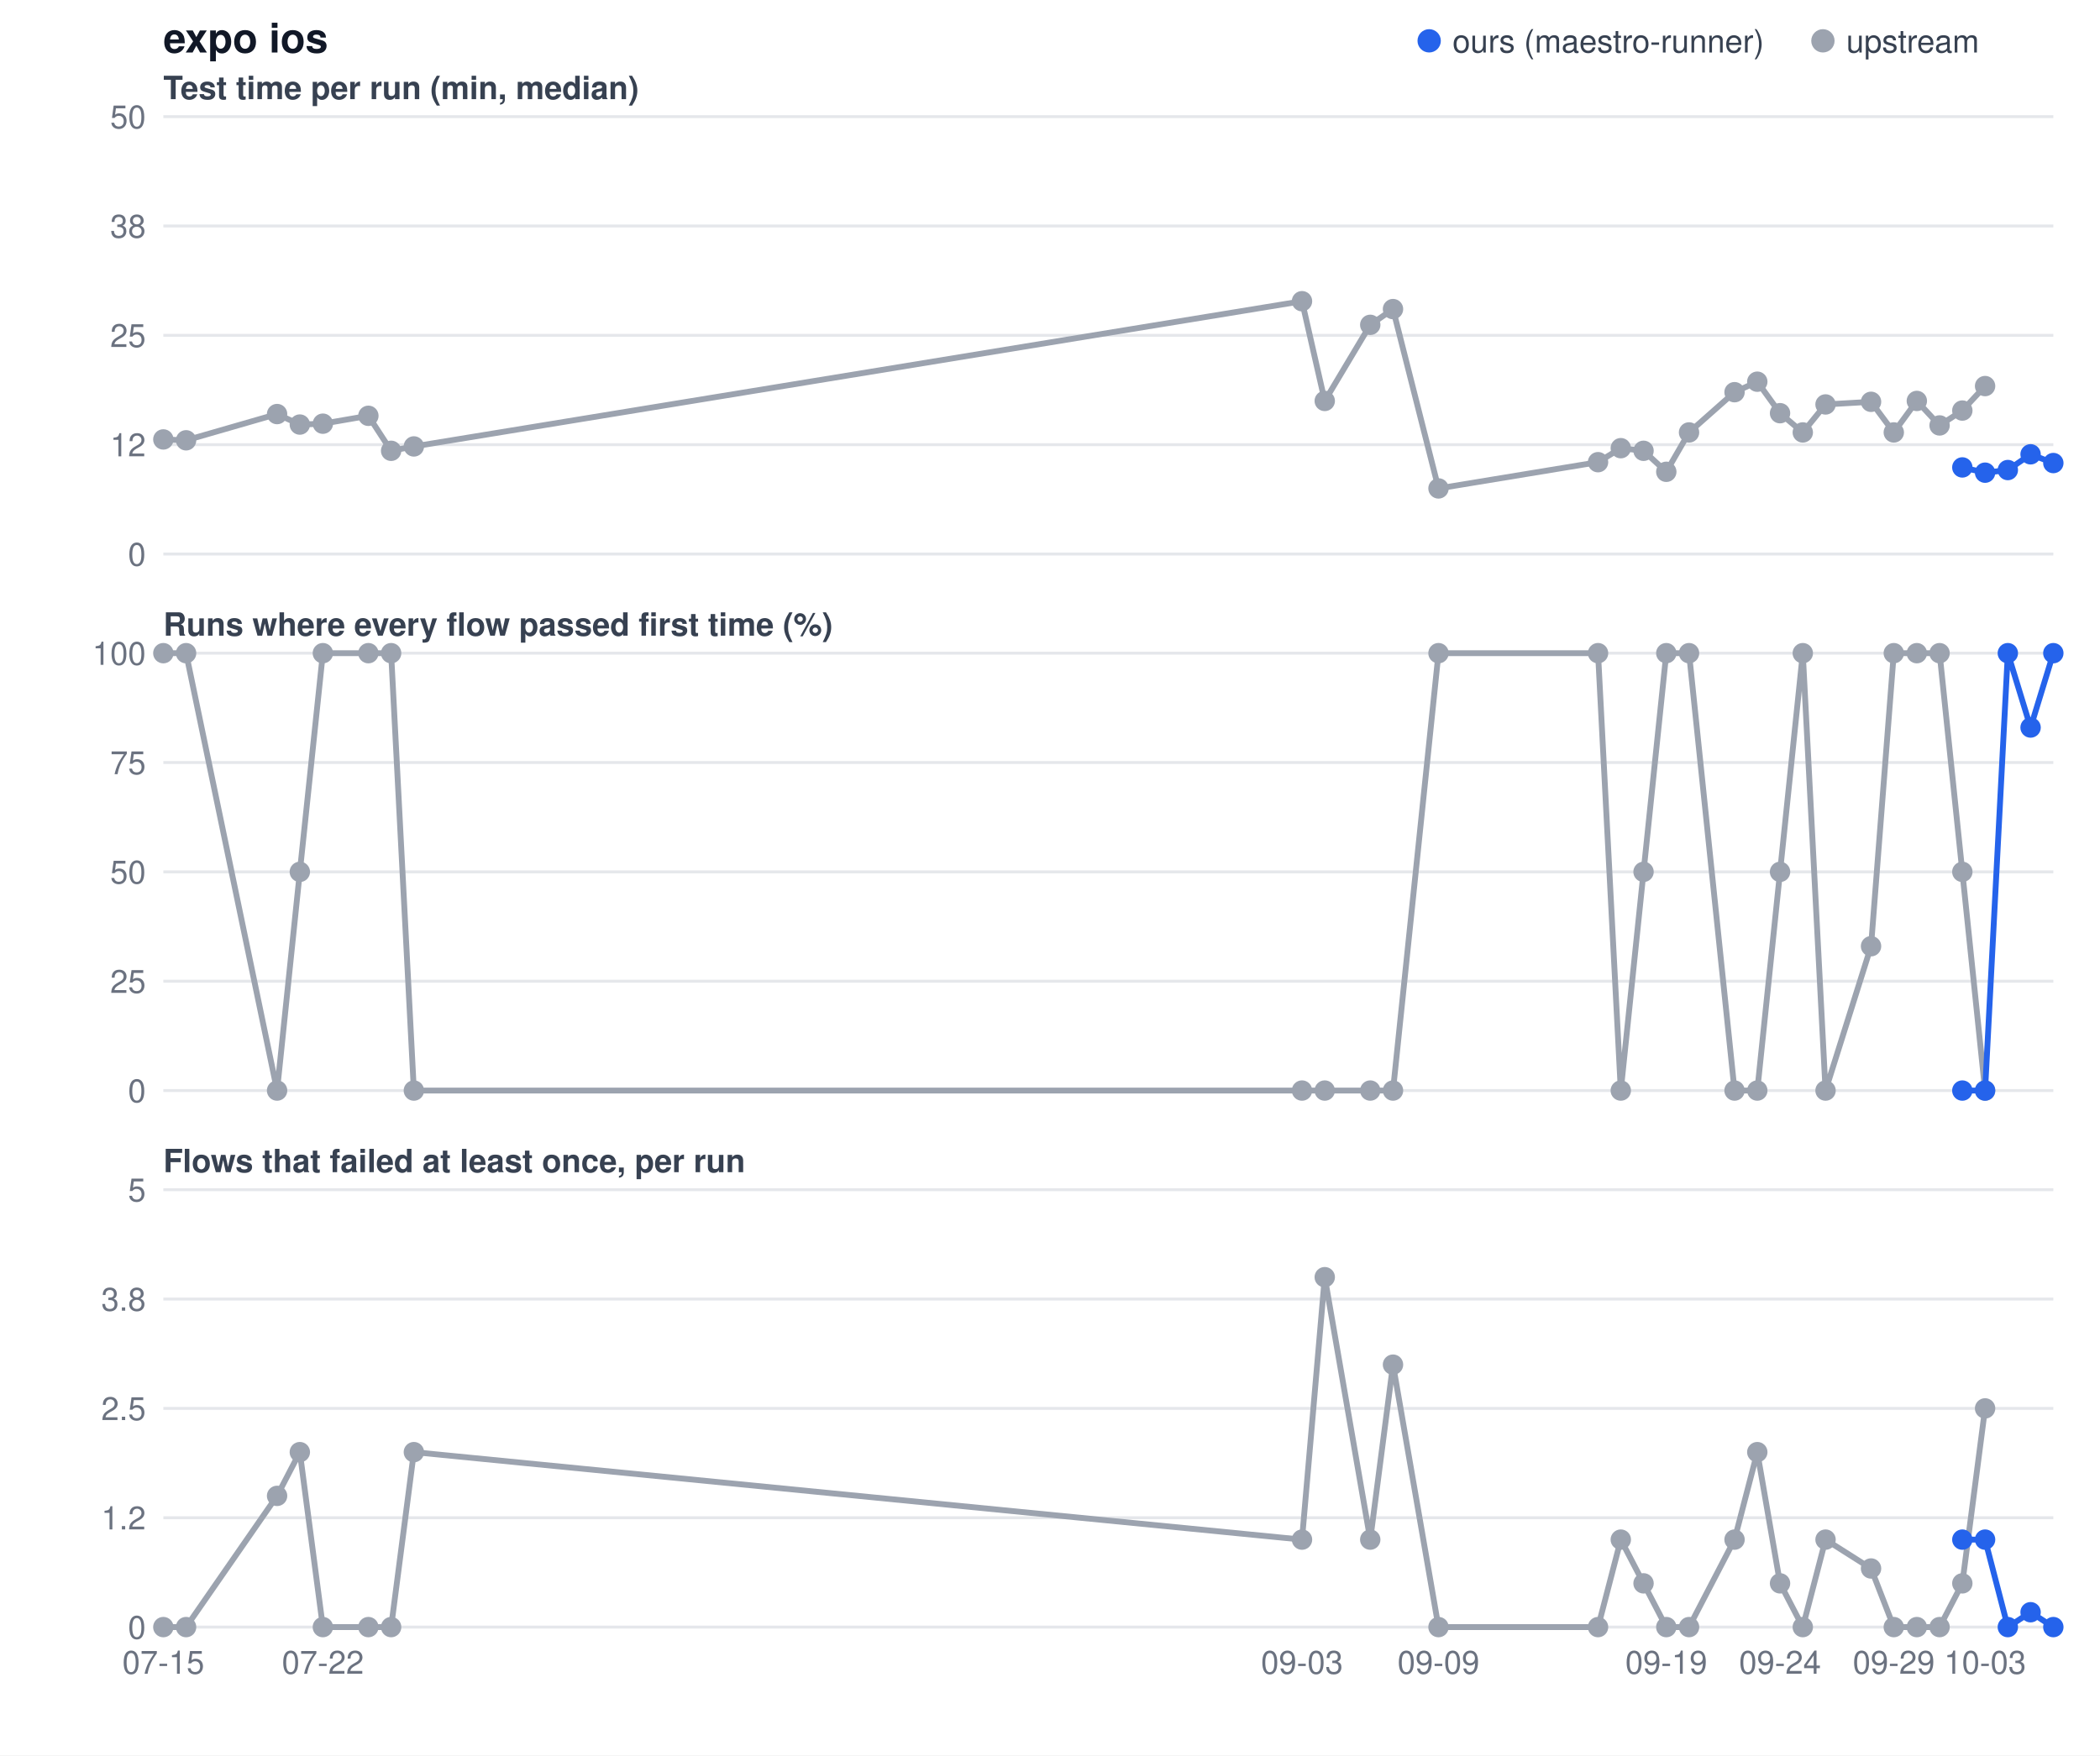
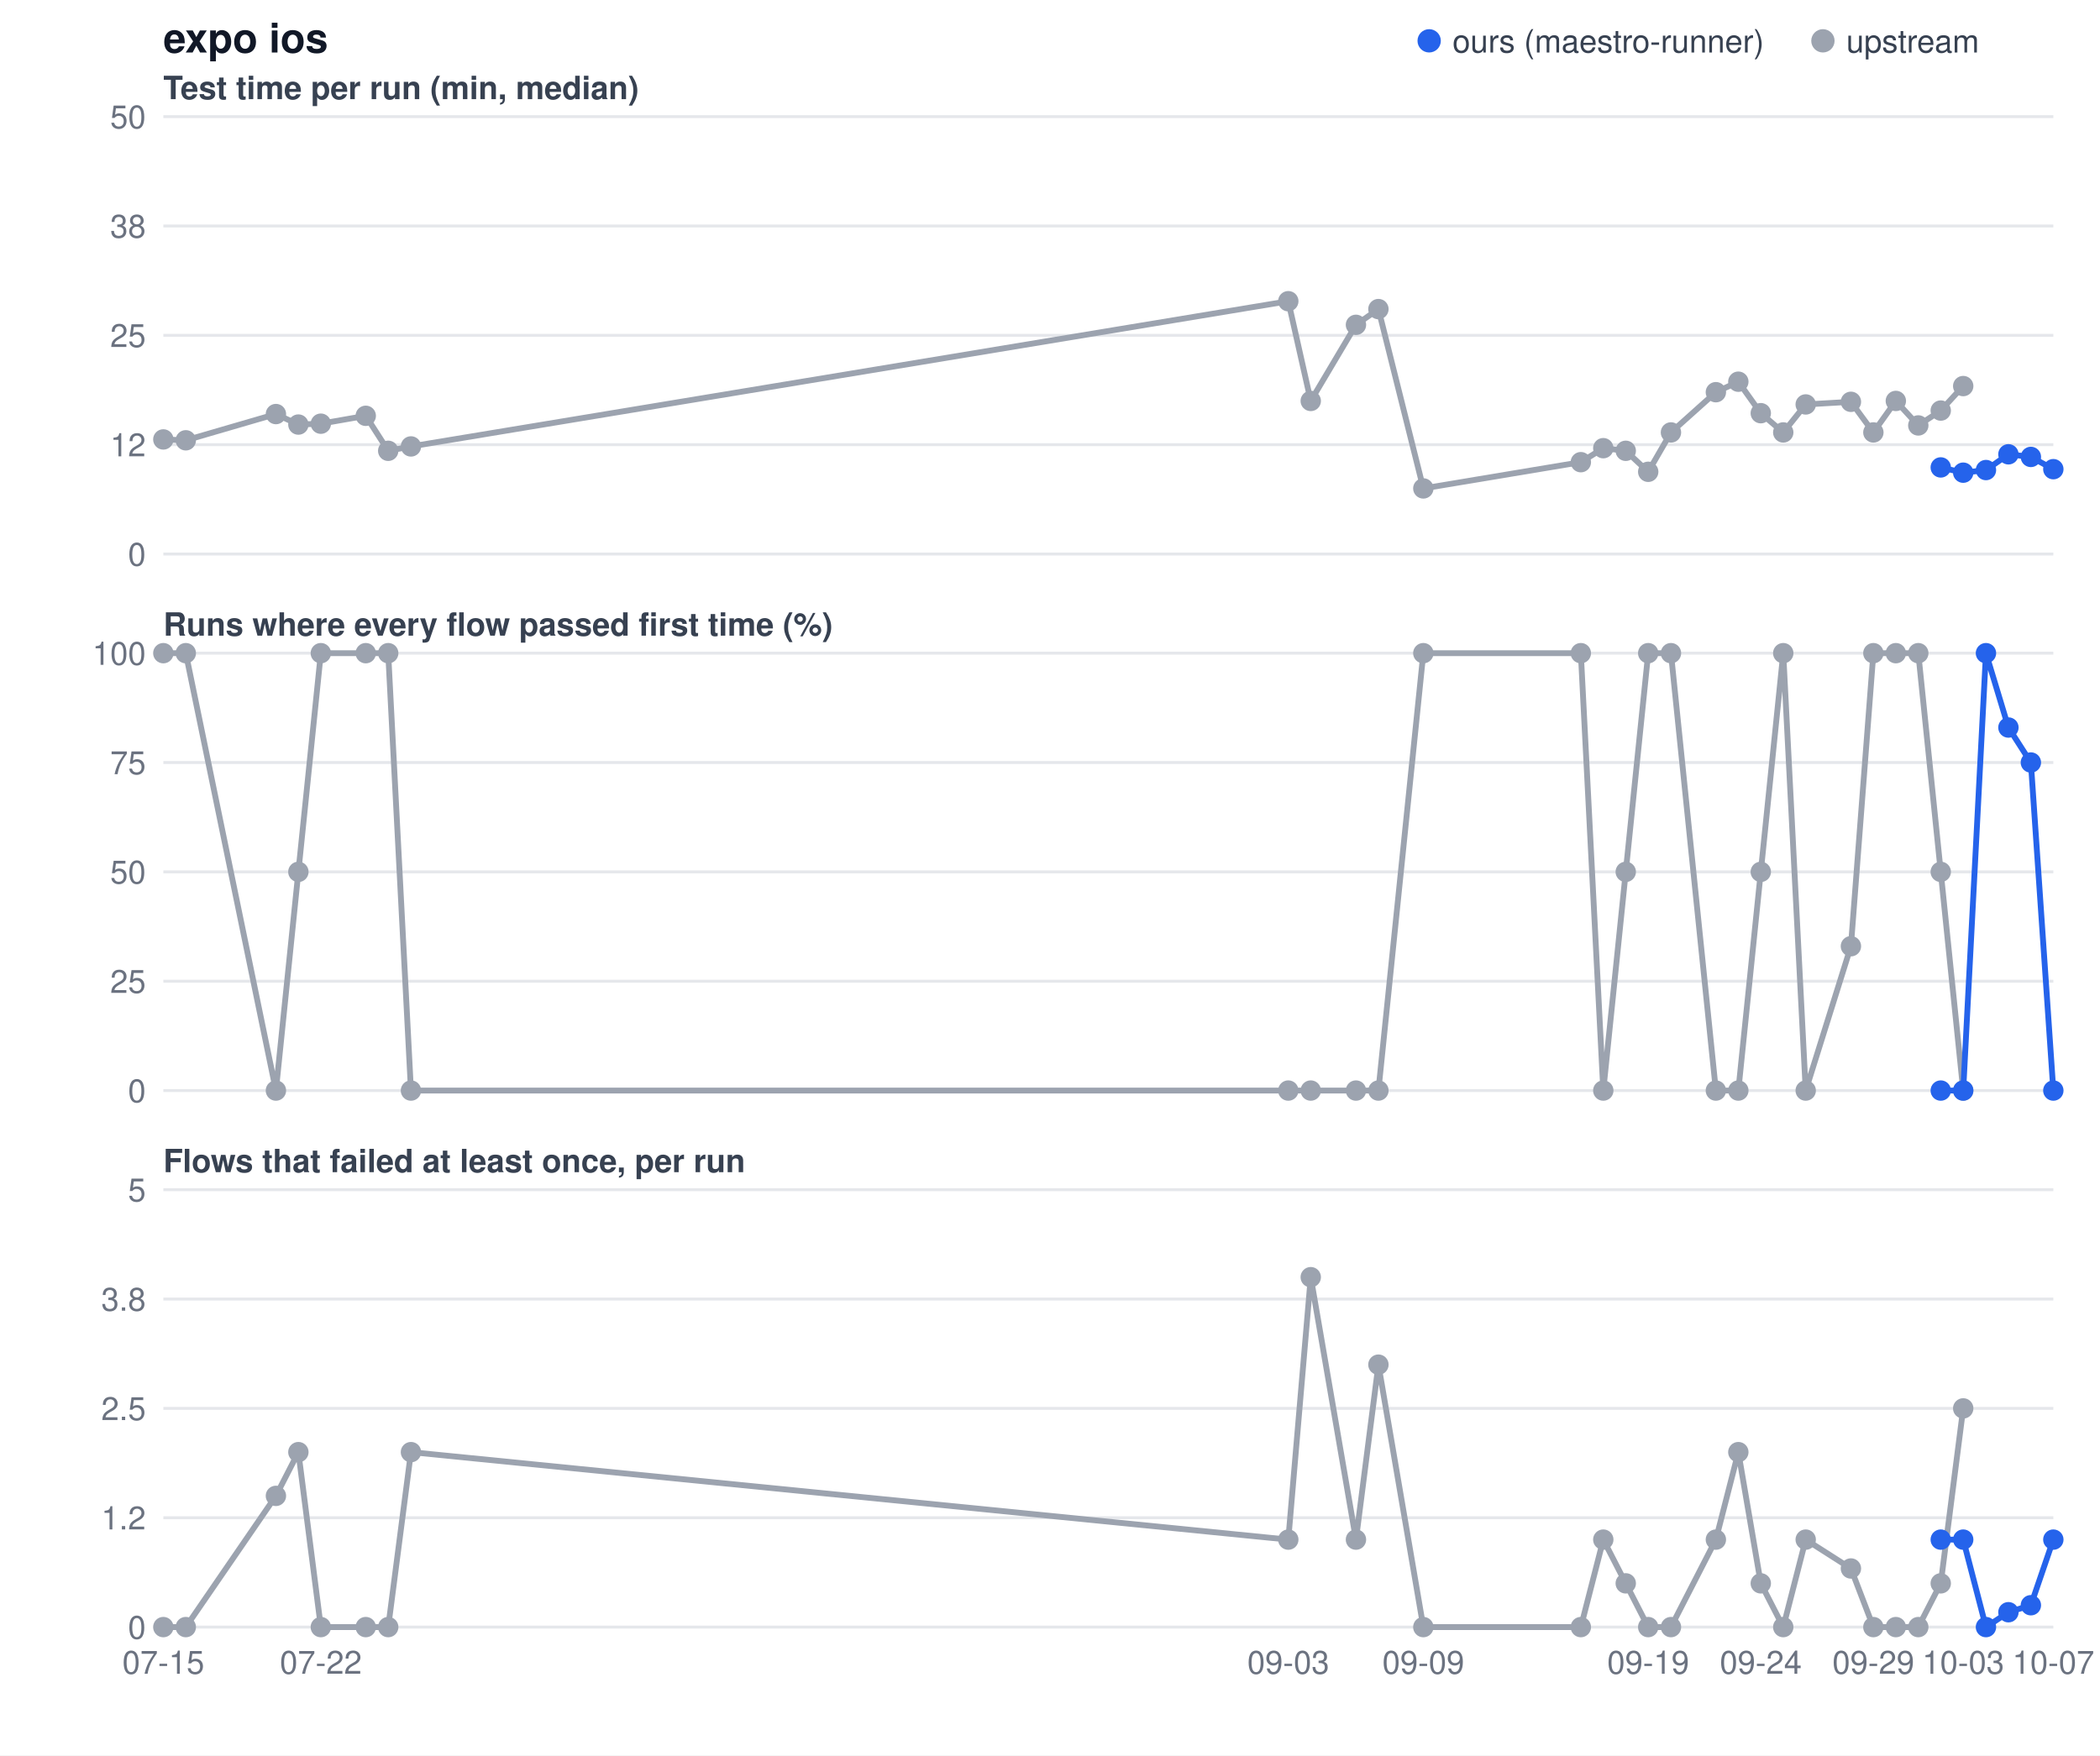
<svg xmlns="http://www.w3.org/2000/svg" width="720" height="602" font-family="-apple-system,Segoe UI,Helvetica,Arial,sans-serif" font-size="11">
  <rect width="100%" height="100%" fill="#ffffff" />
  <text x="56" y="18" font-size="14" font-weight="600" fill="#111827">expo ios</text>
  <circle cx="490" cy="14" r="4" fill="#2563eb" />
  <text x="498" y="18" fill="#374151">ours (maestro-runner)</text>
  <circle cx="625" cy="14" r="4" fill="#9ca3af" />
  <text x="633" y="18" fill="#374151">upstream</text>
  <text x="56" y="34" fill="#374151" font-weight="600">Test time per run (min, median)</text>
  <line x1="56" x2="704" y1="190.0" y2="190.0" stroke="#e5e7eb" />
  <text x="50" y="194.0" text-anchor="end" fill="#6b7280">0</text>
  <line x1="56" x2="704" y1="152.5" y2="152.5" stroke="#e5e7eb" />
  <text x="50" y="156.5" text-anchor="end" fill="#6b7280">12</text>
  <line x1="56" x2="704" y1="115.0" y2="115.0" stroke="#e5e7eb" />
  <text x="50" y="119.0" text-anchor="end" fill="#6b7280">25</text>
  <line x1="56" x2="704" y1="77.5" y2="77.5" stroke="#e5e7eb" />
  <text x="50" y="81.5" text-anchor="end" fill="#6b7280">38</text>
  <line x1="56" x2="704" y1="40.0" y2="40.0" stroke="#e5e7eb" />
  <text x="50" y="44.0" text-anchor="end" fill="#6b7280">50</text>
-   <polyline fill="none" stroke="#9ca3af" stroke-width="2" points="56.0,150.7 63.8,151.0 95.0,142.0 102.8,145.6 110.7,145.3 126.3,142.6 134.1,154.6 141.9,153.1 446.4,103.3 454.2,137.5 469.8,111.4 477.6,106.0 493.2,167.5 547.9,158.5 555.7,153.7 563.5,154.6 571.3,161.8 579.1,148.3 594.7,134.5 602.5,130.9 610.3,141.7 618.1,148.3 625.9,138.7 641.5,137.8 649.3,148.3 657.2,137.5 665.0,145.9 672.8,140.8 680.6,132.4" />
+   <polyline fill="none" stroke="#9ca3af" stroke-width="2" points="56.0,150.7 63.7,151.0 94.6,142.0 102.3,145.6 110.0,145.3 125.4,142.6 133.1,154.6 140.9,153.1 441.7,103.3 449.4,137.5 464.9,111.4 472.6,106.0 488.0,167.5 542.0,158.5 549.7,153.7 557.4,154.6 565.1,161.8 572.9,148.3 588.3,134.5 596.0,130.9 603.7,141.7 611.4,148.3 619.1,138.7 634.6,137.8 642.3,148.3 650.0,137.5 657.7,145.9 665.4,140.8 673.1,132.4" />
  <circle cx="56.0" cy="150.7" r="3.5" fill="#9ca3af" />
-   <circle cx="63.8" cy="151.0" r="3.5" fill="#9ca3af" />
-   <circle cx="95.0" cy="142.0" r="3.5" fill="#9ca3af" />
-   <circle cx="102.8" cy="145.6" r="3.5" fill="#9ca3af" />
-   <circle cx="110.7" cy="145.3" r="3.5" fill="#9ca3af" />
-   <circle cx="126.3" cy="142.6" r="3.5" fill="#9ca3af" />
-   <circle cx="134.1" cy="154.6" r="3.5" fill="#9ca3af" />
-   <circle cx="141.9" cy="153.1" r="3.5" fill="#9ca3af" />
-   <circle cx="446.4" cy="103.3" r="3.5" fill="#9ca3af" />
-   <circle cx="454.2" cy="137.5" r="3.5" fill="#9ca3af" />
-   <circle cx="469.8" cy="111.4" r="3.5" fill="#9ca3af" />
-   <circle cx="477.6" cy="106.0" r="3.5" fill="#9ca3af" />
-   <circle cx="493.2" cy="167.5" r="3.5" fill="#9ca3af" />
-   <circle cx="547.9" cy="158.5" r="3.5" fill="#9ca3af" />
-   <circle cx="555.7" cy="153.7" r="3.5" fill="#9ca3af" />
-   <circle cx="563.5" cy="154.6" r="3.5" fill="#9ca3af" />
-   <circle cx="571.3" cy="161.8" r="3.5" fill="#9ca3af" />
-   <circle cx="579.1" cy="148.3" r="3.5" fill="#9ca3af" />
-   <circle cx="594.7" cy="134.5" r="3.5" fill="#9ca3af" />
-   <circle cx="602.5" cy="130.9" r="3.5" fill="#9ca3af" />
-   <circle cx="610.3" cy="141.7" r="3.5" fill="#9ca3af" />
-   <circle cx="618.1" cy="148.3" r="3.5" fill="#9ca3af" />
-   <circle cx="625.9" cy="138.7" r="3.5" fill="#9ca3af" />
-   <circle cx="641.5" cy="137.8" r="3.5" fill="#9ca3af" />
-   <circle cx="649.3" cy="148.3" r="3.5" fill="#9ca3af" />
-   <circle cx="657.2" cy="137.5" r="3.5" fill="#9ca3af" />
-   <circle cx="665.0" cy="145.9" r="3.5" fill="#9ca3af" />
-   <circle cx="672.8" cy="140.8" r="3.5" fill="#9ca3af" />
-   <circle cx="680.6" cy="132.4" r="3.5" fill="#9ca3af" />
-   <polyline fill="none" stroke="#2563eb" stroke-width="2" points="672.8,160.3 680.6,162.1 688.4,161.2 696.2,155.8 704.0,158.8" />
-   <circle cx="672.8" cy="160.3" r="3.5" fill="#2563eb" />
-   <circle cx="680.6" cy="162.1" r="3.5" fill="#2563eb" />
-   <circle cx="688.4" cy="161.2" r="3.5" fill="#2563eb" />
-   <circle cx="696.2" cy="155.8" r="3.5" fill="#2563eb" />
-   <circle cx="704.0" cy="158.8" r="3.5" fill="#2563eb" />
+   <circle cx="63.7" cy="151.0" r="3.5" fill="#9ca3af" />
+   <circle cx="94.6" cy="142.0" r="3.5" fill="#9ca3af" />
+   <circle cx="102.3" cy="145.6" r="3.5" fill="#9ca3af" />
+   <circle cx="110.0" cy="145.3" r="3.5" fill="#9ca3af" />
+   <circle cx="125.4" cy="142.6" r="3.5" fill="#9ca3af" />
+   <circle cx="133.1" cy="154.6" r="3.5" fill="#9ca3af" />
+   <circle cx="140.9" cy="153.1" r="3.5" fill="#9ca3af" />
+   <circle cx="441.7" cy="103.3" r="3.5" fill="#9ca3af" />
+   <circle cx="449.4" cy="137.5" r="3.5" fill="#9ca3af" />
+   <circle cx="464.9" cy="111.4" r="3.5" fill="#9ca3af" />
+   <circle cx="472.6" cy="106.0" r="3.5" fill="#9ca3af" />
+   <circle cx="488.0" cy="167.5" r="3.5" fill="#9ca3af" />
+   <circle cx="542.0" cy="158.5" r="3.5" fill="#9ca3af" />
+   <circle cx="549.7" cy="153.7" r="3.5" fill="#9ca3af" />
+   <circle cx="557.4" cy="154.6" r="3.5" fill="#9ca3af" />
+   <circle cx="565.1" cy="161.8" r="3.5" fill="#9ca3af" />
+   <circle cx="572.9" cy="148.3" r="3.5" fill="#9ca3af" />
+   <circle cx="588.3" cy="134.5" r="3.5" fill="#9ca3af" />
+   <circle cx="596.0" cy="130.9" r="3.5" fill="#9ca3af" />
+   <circle cx="603.7" cy="141.7" r="3.5" fill="#9ca3af" />
+   <circle cx="611.4" cy="148.3" r="3.5" fill="#9ca3af" />
+   <circle cx="619.1" cy="138.7" r="3.5" fill="#9ca3af" />
+   <circle cx="634.6" cy="137.8" r="3.5" fill="#9ca3af" />
+   <circle cx="642.3" cy="148.3" r="3.5" fill="#9ca3af" />
+   <circle cx="650.0" cy="137.5" r="3.5" fill="#9ca3af" />
+   <circle cx="657.7" cy="145.9" r="3.5" fill="#9ca3af" />
+   <circle cx="665.4" cy="140.8" r="3.5" fill="#9ca3af" />
+   <circle cx="673.1" cy="132.4" r="3.5" fill="#9ca3af" />
+   <polyline fill="none" stroke="#2563eb" stroke-width="2" points="665.4,160.3 673.1,162.1 680.9,161.2 688.6,155.8 696.3,156.7 704.0,160.9" />
+   <circle cx="665.4" cy="160.3" r="3.5" fill="#2563eb" />
+   <circle cx="673.1" cy="162.1" r="3.5" fill="#2563eb" />
+   <circle cx="680.9" cy="161.2" r="3.5" fill="#2563eb" />
+   <circle cx="688.6" cy="155.8" r="3.5" fill="#2563eb" />
+   <circle cx="696.3" cy="156.7" r="3.5" fill="#2563eb" />
+   <circle cx="704.0" cy="160.9" r="3.5" fill="#2563eb" />
  <text x="56" y="218" fill="#374151" font-weight="600">Runs where every flow passed first time (%)</text>
  <line x1="56" x2="704" y1="374.0" y2="374.0" stroke="#e5e7eb" />
  <text x="50" y="378.0" text-anchor="end" fill="#6b7280">0</text>
  <line x1="56" x2="704" y1="336.5" y2="336.5" stroke="#e5e7eb" />
  <text x="50" y="340.5" text-anchor="end" fill="#6b7280">25</text>
  <line x1="56" x2="704" y1="299.0" y2="299.0" stroke="#e5e7eb" />
  <text x="50" y="303.0" text-anchor="end" fill="#6b7280">50</text>
  <line x1="56" x2="704" y1="261.5" y2="261.5" stroke="#e5e7eb" />
  <text x="50" y="265.5" text-anchor="end" fill="#6b7280">75</text>
  <line x1="56" x2="704" y1="224.0" y2="224.0" stroke="#e5e7eb" />
  <text x="50" y="228.0" text-anchor="end" fill="#6b7280">100</text>
-   <polyline fill="none" stroke="#9ca3af" stroke-width="2" points="56.0,224.0 63.8,224.0 95.0,374.0 102.8,299.0 110.7,224.0 126.3,224.0 134.1,224.0 141.9,374.0 446.4,374.0 454.2,374.0 469.8,374.0 477.6,374.0 493.2,224.0 547.9,224.0 555.7,374.0 563.5,299.0 571.3,224.0 579.1,224.0 594.7,374.0 602.5,374.0 610.3,299.0 618.1,224.0 625.9,374.0 641.5,324.5 649.3,224.0 657.2,224.0 665.0,224.0 672.8,299.0 680.6,374.0" />
+   <polyline fill="none" stroke="#9ca3af" stroke-width="2" points="56.0,224.0 63.7,224.0 94.6,374.0 102.3,299.0 110.0,224.0 125.4,224.0 133.1,224.0 140.9,374.0 441.7,374.0 449.4,374.0 464.9,374.0 472.6,374.0 488.0,224.0 542.0,224.0 549.7,374.0 557.4,299.0 565.1,224.0 572.9,224.0 588.3,374.0 596.0,374.0 603.7,299.0 611.4,224.0 619.1,374.0 634.6,324.5 642.3,224.0 650.0,224.0 657.7,224.0 665.4,299.0 673.1,374.0" />
  <circle cx="56.0" cy="224.0" r="3.5" fill="#9ca3af" />
-   <circle cx="63.8" cy="224.0" r="3.5" fill="#9ca3af" />
-   <circle cx="95.0" cy="374.0" r="3.5" fill="#9ca3af" />
-   <circle cx="102.8" cy="299.0" r="3.5" fill="#9ca3af" />
-   <circle cx="110.7" cy="224.0" r="3.5" fill="#9ca3af" />
-   <circle cx="126.3" cy="224.0" r="3.5" fill="#9ca3af" />
-   <circle cx="134.1" cy="224.0" r="3.5" fill="#9ca3af" />
-   <circle cx="141.9" cy="374.0" r="3.5" fill="#9ca3af" />
-   <circle cx="446.4" cy="374.0" r="3.5" fill="#9ca3af" />
-   <circle cx="454.2" cy="374.0" r="3.5" fill="#9ca3af" />
-   <circle cx="469.8" cy="374.0" r="3.5" fill="#9ca3af" />
-   <circle cx="477.6" cy="374.0" r="3.5" fill="#9ca3af" />
-   <circle cx="493.2" cy="224.0" r="3.5" fill="#9ca3af" />
-   <circle cx="547.9" cy="224.0" r="3.5" fill="#9ca3af" />
-   <circle cx="555.7" cy="374.0" r="3.5" fill="#9ca3af" />
-   <circle cx="563.5" cy="299.0" r="3.5" fill="#9ca3af" />
-   <circle cx="571.3" cy="224.0" r="3.5" fill="#9ca3af" />
-   <circle cx="579.1" cy="224.0" r="3.5" fill="#9ca3af" />
-   <circle cx="594.7" cy="374.0" r="3.5" fill="#9ca3af" />
-   <circle cx="602.5" cy="374.0" r="3.5" fill="#9ca3af" />
-   <circle cx="610.3" cy="299.0" r="3.5" fill="#9ca3af" />
-   <circle cx="618.1" cy="224.0" r="3.5" fill="#9ca3af" />
-   <circle cx="625.9" cy="374.0" r="3.5" fill="#9ca3af" />
-   <circle cx="641.5" cy="324.5" r="3.5" fill="#9ca3af" />
-   <circle cx="649.3" cy="224.0" r="3.5" fill="#9ca3af" />
-   <circle cx="657.2" cy="224.0" r="3.5" fill="#9ca3af" />
-   <circle cx="665.0" cy="224.0" r="3.5" fill="#9ca3af" />
-   <circle cx="672.8" cy="299.0" r="3.5" fill="#9ca3af" />
-   <circle cx="680.6" cy="374.0" r="3.5" fill="#9ca3af" />
-   <polyline fill="none" stroke="#2563eb" stroke-width="2" points="672.8,374.0 680.6,374.0 688.4,224.0 696.2,249.5 704.0,224.0" />
-   <circle cx="672.8" cy="374.0" r="3.5" fill="#2563eb" />
-   <circle cx="680.6" cy="374.0" r="3.5" fill="#2563eb" />
-   <circle cx="688.4" cy="224.0" r="3.5" fill="#2563eb" />
-   <circle cx="696.2" cy="249.5" r="3.5" fill="#2563eb" />
-   <circle cx="704.0" cy="224.0" r="3.5" fill="#2563eb" />
+   <circle cx="63.7" cy="224.0" r="3.5" fill="#9ca3af" />
+   <circle cx="94.6" cy="374.0" r="3.5" fill="#9ca3af" />
+   <circle cx="102.3" cy="299.0" r="3.5" fill="#9ca3af" />
+   <circle cx="110.0" cy="224.0" r="3.5" fill="#9ca3af" />
+   <circle cx="125.4" cy="224.0" r="3.5" fill="#9ca3af" />
+   <circle cx="133.1" cy="224.0" r="3.5" fill="#9ca3af" />
+   <circle cx="140.9" cy="374.0" r="3.5" fill="#9ca3af" />
+   <circle cx="441.7" cy="374.0" r="3.5" fill="#9ca3af" />
+   <circle cx="449.4" cy="374.0" r="3.5" fill="#9ca3af" />
+   <circle cx="464.9" cy="374.0" r="3.5" fill="#9ca3af" />
+   <circle cx="472.6" cy="374.0" r="3.5" fill="#9ca3af" />
+   <circle cx="488.0" cy="224.0" r="3.5" fill="#9ca3af" />
+   <circle cx="542.0" cy="224.0" r="3.5" fill="#9ca3af" />
+   <circle cx="549.7" cy="374.0" r="3.5" fill="#9ca3af" />
+   <circle cx="557.4" cy="299.0" r="3.5" fill="#9ca3af" />
+   <circle cx="565.1" cy="224.0" r="3.5" fill="#9ca3af" />
+   <circle cx="572.9" cy="224.0" r="3.5" fill="#9ca3af" />
+   <circle cx="588.3" cy="374.0" r="3.5" fill="#9ca3af" />
+   <circle cx="596.0" cy="374.0" r="3.5" fill="#9ca3af" />
+   <circle cx="603.7" cy="299.0" r="3.5" fill="#9ca3af" />
+   <circle cx="611.4" cy="224.0" r="3.5" fill="#9ca3af" />
+   <circle cx="619.1" cy="374.0" r="3.5" fill="#9ca3af" />
+   <circle cx="634.6" cy="324.5" r="3.5" fill="#9ca3af" />
+   <circle cx="642.3" cy="224.0" r="3.5" fill="#9ca3af" />
+   <circle cx="650.0" cy="224.0" r="3.5" fill="#9ca3af" />
+   <circle cx="657.7" cy="224.0" r="3.5" fill="#9ca3af" />
+   <circle cx="665.4" cy="299.0" r="3.5" fill="#9ca3af" />
+   <circle cx="673.1" cy="374.0" r="3.5" fill="#9ca3af" />
+   <polyline fill="none" stroke="#2563eb" stroke-width="2" points="665.4,374.0 673.1,374.0 680.9,224.0 688.6,249.5 696.3,261.5 704.0,374.0" />
+   <circle cx="665.4" cy="374.0" r="3.5" fill="#2563eb" />
+   <circle cx="673.1" cy="374.0" r="3.5" fill="#2563eb" />
+   <circle cx="680.9" cy="224.0" r="3.5" fill="#2563eb" />
+   <circle cx="688.6" cy="249.5" r="3.5" fill="#2563eb" />
+   <circle cx="696.3" cy="261.5" r="3.5" fill="#2563eb" />
+   <circle cx="704.0" cy="374.0" r="3.5" fill="#2563eb" />
  <text x="56" y="402" fill="#374151" font-weight="600">Flows that failed at least once, per run</text>
  <line x1="56" x2="704" y1="558.0" y2="558.0" stroke="#e5e7eb" />
  <text x="50" y="562.0" text-anchor="end" fill="#6b7280">0</text>
  <line x1="56" x2="704" y1="520.5" y2="520.5" stroke="#e5e7eb" />
  <text x="50" y="524.5" text-anchor="end" fill="#6b7280">1.2</text>
  <line x1="56" x2="704" y1="483.0" y2="483.0" stroke="#e5e7eb" />
  <text x="50" y="487.0" text-anchor="end" fill="#6b7280">2.5</text>
  <line x1="56" x2="704" y1="445.5" y2="445.5" stroke="#e5e7eb" />
  <text x="50" y="449.5" text-anchor="end" fill="#6b7280">3.8</text>
  <line x1="56" x2="704" y1="408.0" y2="408.0" stroke="#e5e7eb" />
  <text x="50" y="412.0" text-anchor="end" fill="#6b7280">5</text>
-   <polyline fill="none" stroke="#9ca3af" stroke-width="2" points="56.0,558.0 63.8,558.0 95.0,513.0 102.8,498.0 110.7,558.0 126.3,558.0 134.1,558.0 141.9,498.0 446.4,528.0 454.2,438.0 469.8,528.0 477.6,468.0 493.2,558.0 547.9,558.0 555.7,528.0 563.5,543.0 571.3,558.0 579.1,558.0 594.7,528.0 602.5,498.0 610.3,543.0 618.1,558.0 625.9,528.0 641.5,537.9 649.3,558.0 657.2,558.0 665.0,558.0 672.8,543.0 680.6,483.0" />
+   <polyline fill="none" stroke="#9ca3af" stroke-width="2" points="56.0,558.0 63.7,558.0 94.6,513.0 102.3,498.0 110.0,558.0 125.4,558.0 133.1,558.0 140.9,498.0 441.7,528.0 449.4,438.0 464.9,528.0 472.6,468.0 488.0,558.0 542.0,558.0 549.7,528.0 557.4,543.0 565.1,558.0 572.9,558.0 588.3,528.0 596.0,498.0 603.7,543.0 611.4,558.0 619.1,528.0 634.6,537.9 642.3,558.0 650.0,558.0 657.7,558.0 665.4,543.0 673.1,483.0" />
  <circle cx="56.0" cy="558.0" r="3.5" fill="#9ca3af" />
-   <circle cx="63.8" cy="558.0" r="3.5" fill="#9ca3af" />
-   <circle cx="95.0" cy="513.0" r="3.5" fill="#9ca3af" />
-   <circle cx="102.8" cy="498.0" r="3.5" fill="#9ca3af" />
-   <circle cx="110.7" cy="558.0" r="3.5" fill="#9ca3af" />
-   <circle cx="126.3" cy="558.0" r="3.5" fill="#9ca3af" />
-   <circle cx="134.1" cy="558.0" r="3.5" fill="#9ca3af" />
-   <circle cx="141.9" cy="498.0" r="3.5" fill="#9ca3af" />
-   <circle cx="446.4" cy="528.0" r="3.5" fill="#9ca3af" />
-   <circle cx="454.2" cy="438.0" r="3.5" fill="#9ca3af" />
-   <circle cx="469.8" cy="528.0" r="3.5" fill="#9ca3af" />
-   <circle cx="477.6" cy="468.0" r="3.5" fill="#9ca3af" />
-   <circle cx="493.2" cy="558.0" r="3.5" fill="#9ca3af" />
-   <circle cx="547.9" cy="558.0" r="3.5" fill="#9ca3af" />
-   <circle cx="555.7" cy="528.0" r="3.5" fill="#9ca3af" />
-   <circle cx="563.5" cy="543.0" r="3.5" fill="#9ca3af" />
-   <circle cx="571.3" cy="558.0" r="3.5" fill="#9ca3af" />
-   <circle cx="579.1" cy="558.0" r="3.5" fill="#9ca3af" />
-   <circle cx="594.7" cy="528.0" r="3.5" fill="#9ca3af" />
-   <circle cx="602.5" cy="498.0" r="3.5" fill="#9ca3af" />
-   <circle cx="610.3" cy="543.0" r="3.5" fill="#9ca3af" />
-   <circle cx="618.1" cy="558.0" r="3.5" fill="#9ca3af" />
-   <circle cx="625.9" cy="528.0" r="3.5" fill="#9ca3af" />
-   <circle cx="641.5" cy="537.9" r="3.5" fill="#9ca3af" />
-   <circle cx="649.3" cy="558.0" r="3.5" fill="#9ca3af" />
-   <circle cx="657.2" cy="558.0" r="3.5" fill="#9ca3af" />
-   <circle cx="665.0" cy="558.0" r="3.5" fill="#9ca3af" />
-   <circle cx="672.8" cy="543.0" r="3.5" fill="#9ca3af" />
-   <circle cx="680.6" cy="483.0" r="3.5" fill="#9ca3af" />
-   <polyline fill="none" stroke="#2563eb" stroke-width="2" points="672.8,528.0 680.6,528.0 688.4,558.0 696.2,552.9 704.0,558.0" />
-   <circle cx="672.8" cy="528.0" r="3.5" fill="#2563eb" />
-   <circle cx="680.6" cy="528.0" r="3.5" fill="#2563eb" />
-   <circle cx="688.4" cy="558.0" r="3.5" fill="#2563eb" />
-   <circle cx="696.2" cy="552.9" r="3.5" fill="#2563eb" />
-   <circle cx="704.0" cy="558.0" r="3.5" fill="#2563eb" />
+   <circle cx="63.7" cy="558.0" r="3.5" fill="#9ca3af" />
+   <circle cx="94.6" cy="513.0" r="3.5" fill="#9ca3af" />
+   <circle cx="102.3" cy="498.0" r="3.5" fill="#9ca3af" />
+   <circle cx="110.0" cy="558.0" r="3.5" fill="#9ca3af" />
+   <circle cx="125.4" cy="558.0" r="3.5" fill="#9ca3af" />
+   <circle cx="133.1" cy="558.0" r="3.5" fill="#9ca3af" />
+   <circle cx="140.9" cy="498.0" r="3.5" fill="#9ca3af" />
+   <circle cx="441.7" cy="528.0" r="3.5" fill="#9ca3af" />
+   <circle cx="449.4" cy="438.0" r="3.5" fill="#9ca3af" />
+   <circle cx="464.9" cy="528.0" r="3.5" fill="#9ca3af" />
+   <circle cx="472.6" cy="468.0" r="3.5" fill="#9ca3af" />
+   <circle cx="488.0" cy="558.0" r="3.5" fill="#9ca3af" />
+   <circle cx="542.0" cy="558.0" r="3.5" fill="#9ca3af" />
+   <circle cx="549.7" cy="528.0" r="3.5" fill="#9ca3af" />
+   <circle cx="557.4" cy="543.0" r="3.5" fill="#9ca3af" />
+   <circle cx="565.1" cy="558.0" r="3.5" fill="#9ca3af" />
+   <circle cx="572.9" cy="558.0" r="3.5" fill="#9ca3af" />
+   <circle cx="588.3" cy="528.0" r="3.5" fill="#9ca3af" />
+   <circle cx="596.0" cy="498.0" r="3.5" fill="#9ca3af" />
+   <circle cx="603.7" cy="543.0" r="3.5" fill="#9ca3af" />
+   <circle cx="611.4" cy="558.0" r="3.5" fill="#9ca3af" />
+   <circle cx="619.1" cy="528.0" r="3.5" fill="#9ca3af" />
+   <circle cx="634.6" cy="537.9" r="3.5" fill="#9ca3af" />
+   <circle cx="642.3" cy="558.0" r="3.5" fill="#9ca3af" />
+   <circle cx="650.0" cy="558.0" r="3.5" fill="#9ca3af" />
+   <circle cx="657.7" cy="558.0" r="3.5" fill="#9ca3af" />
+   <circle cx="665.4" cy="543.0" r="3.5" fill="#9ca3af" />
+   <circle cx="673.1" cy="483.0" r="3.5" fill="#9ca3af" />
+   <polyline fill="none" stroke="#2563eb" stroke-width="2" points="665.4,528.0 673.1,528.0 680.9,558.0 688.6,552.9 696.3,550.5 704.0,528.0" />
+   <circle cx="665.4" cy="528.0" r="3.5" fill="#2563eb" />
+   <circle cx="673.1" cy="528.0" r="3.5" fill="#2563eb" />
+   <circle cx="680.9" cy="558.0" r="3.5" fill="#2563eb" />
+   <circle cx="688.6" cy="552.9" r="3.5" fill="#2563eb" />
+   <circle cx="696.3" cy="550.5" r="3.5" fill="#2563eb" />
+   <circle cx="704.0" cy="528.0" r="3.5" fill="#2563eb" />
  <text x="56.0" y="574" text-anchor="middle" fill="#6b7280">07-15</text>
-   <text x="110.7" y="574" text-anchor="middle" fill="#6b7280">07-22</text>
-   <text x="446.4" y="574" text-anchor="middle" fill="#6b7280">09-03</text>
-   <text x="493.2" y="574" text-anchor="middle" fill="#6b7280">09-09</text>
-   <text x="571.3" y="574" text-anchor="middle" fill="#6b7280">09-19</text>
-   <text x="610.3" y="574" text-anchor="middle" fill="#6b7280">09-24</text>
-   <text x="649.3" y="574" text-anchor="middle" fill="#6b7280">09-29</text>
-   <text x="680.6" y="574" text-anchor="middle" fill="#6b7280">10-03</text>
+   <text x="110.0" y="574" text-anchor="middle" fill="#6b7280">07-22</text>
+   <text x="441.7" y="574" text-anchor="middle" fill="#6b7280">09-03</text>
+   <text x="488.0" y="574" text-anchor="middle" fill="#6b7280">09-09</text>
+   <text x="565.1" y="574" text-anchor="middle" fill="#6b7280">09-19</text>
+   <text x="603.7" y="574" text-anchor="middle" fill="#6b7280">09-24</text>
+   <text x="642.3" y="574" text-anchor="middle" fill="#6b7280">09-29</text>
+   <text x="673.1" y="574" text-anchor="middle" fill="#6b7280">10-03</text>
+   <text x="704.0" y="574" text-anchor="middle" fill="#6b7280">10-07</text>
</svg>
